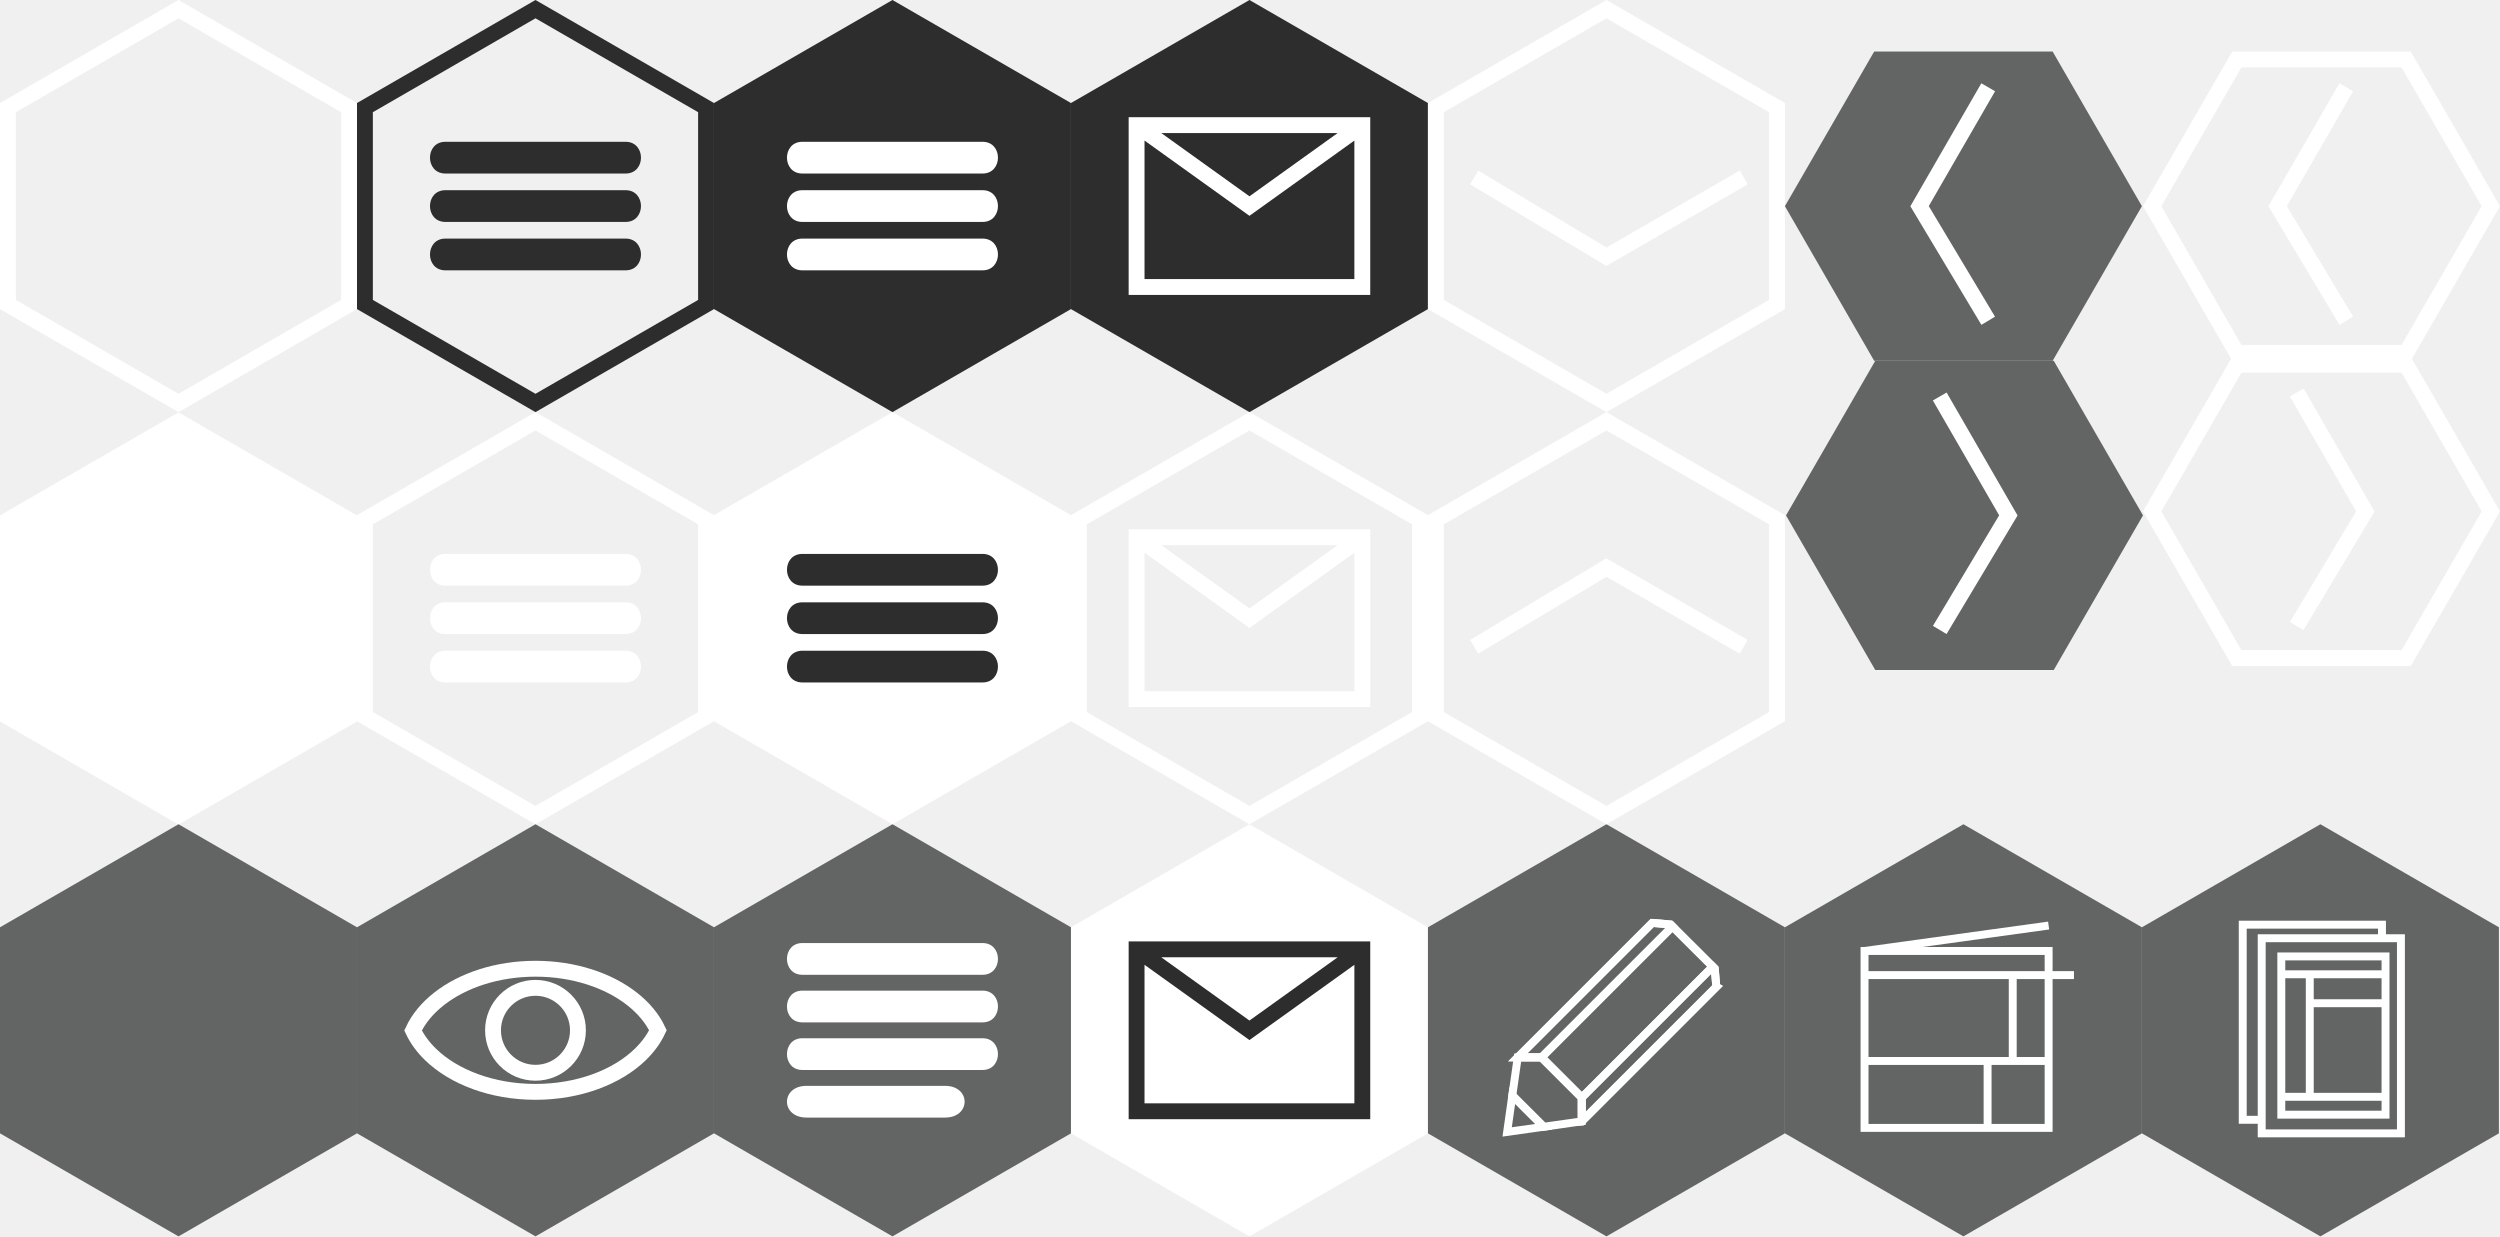
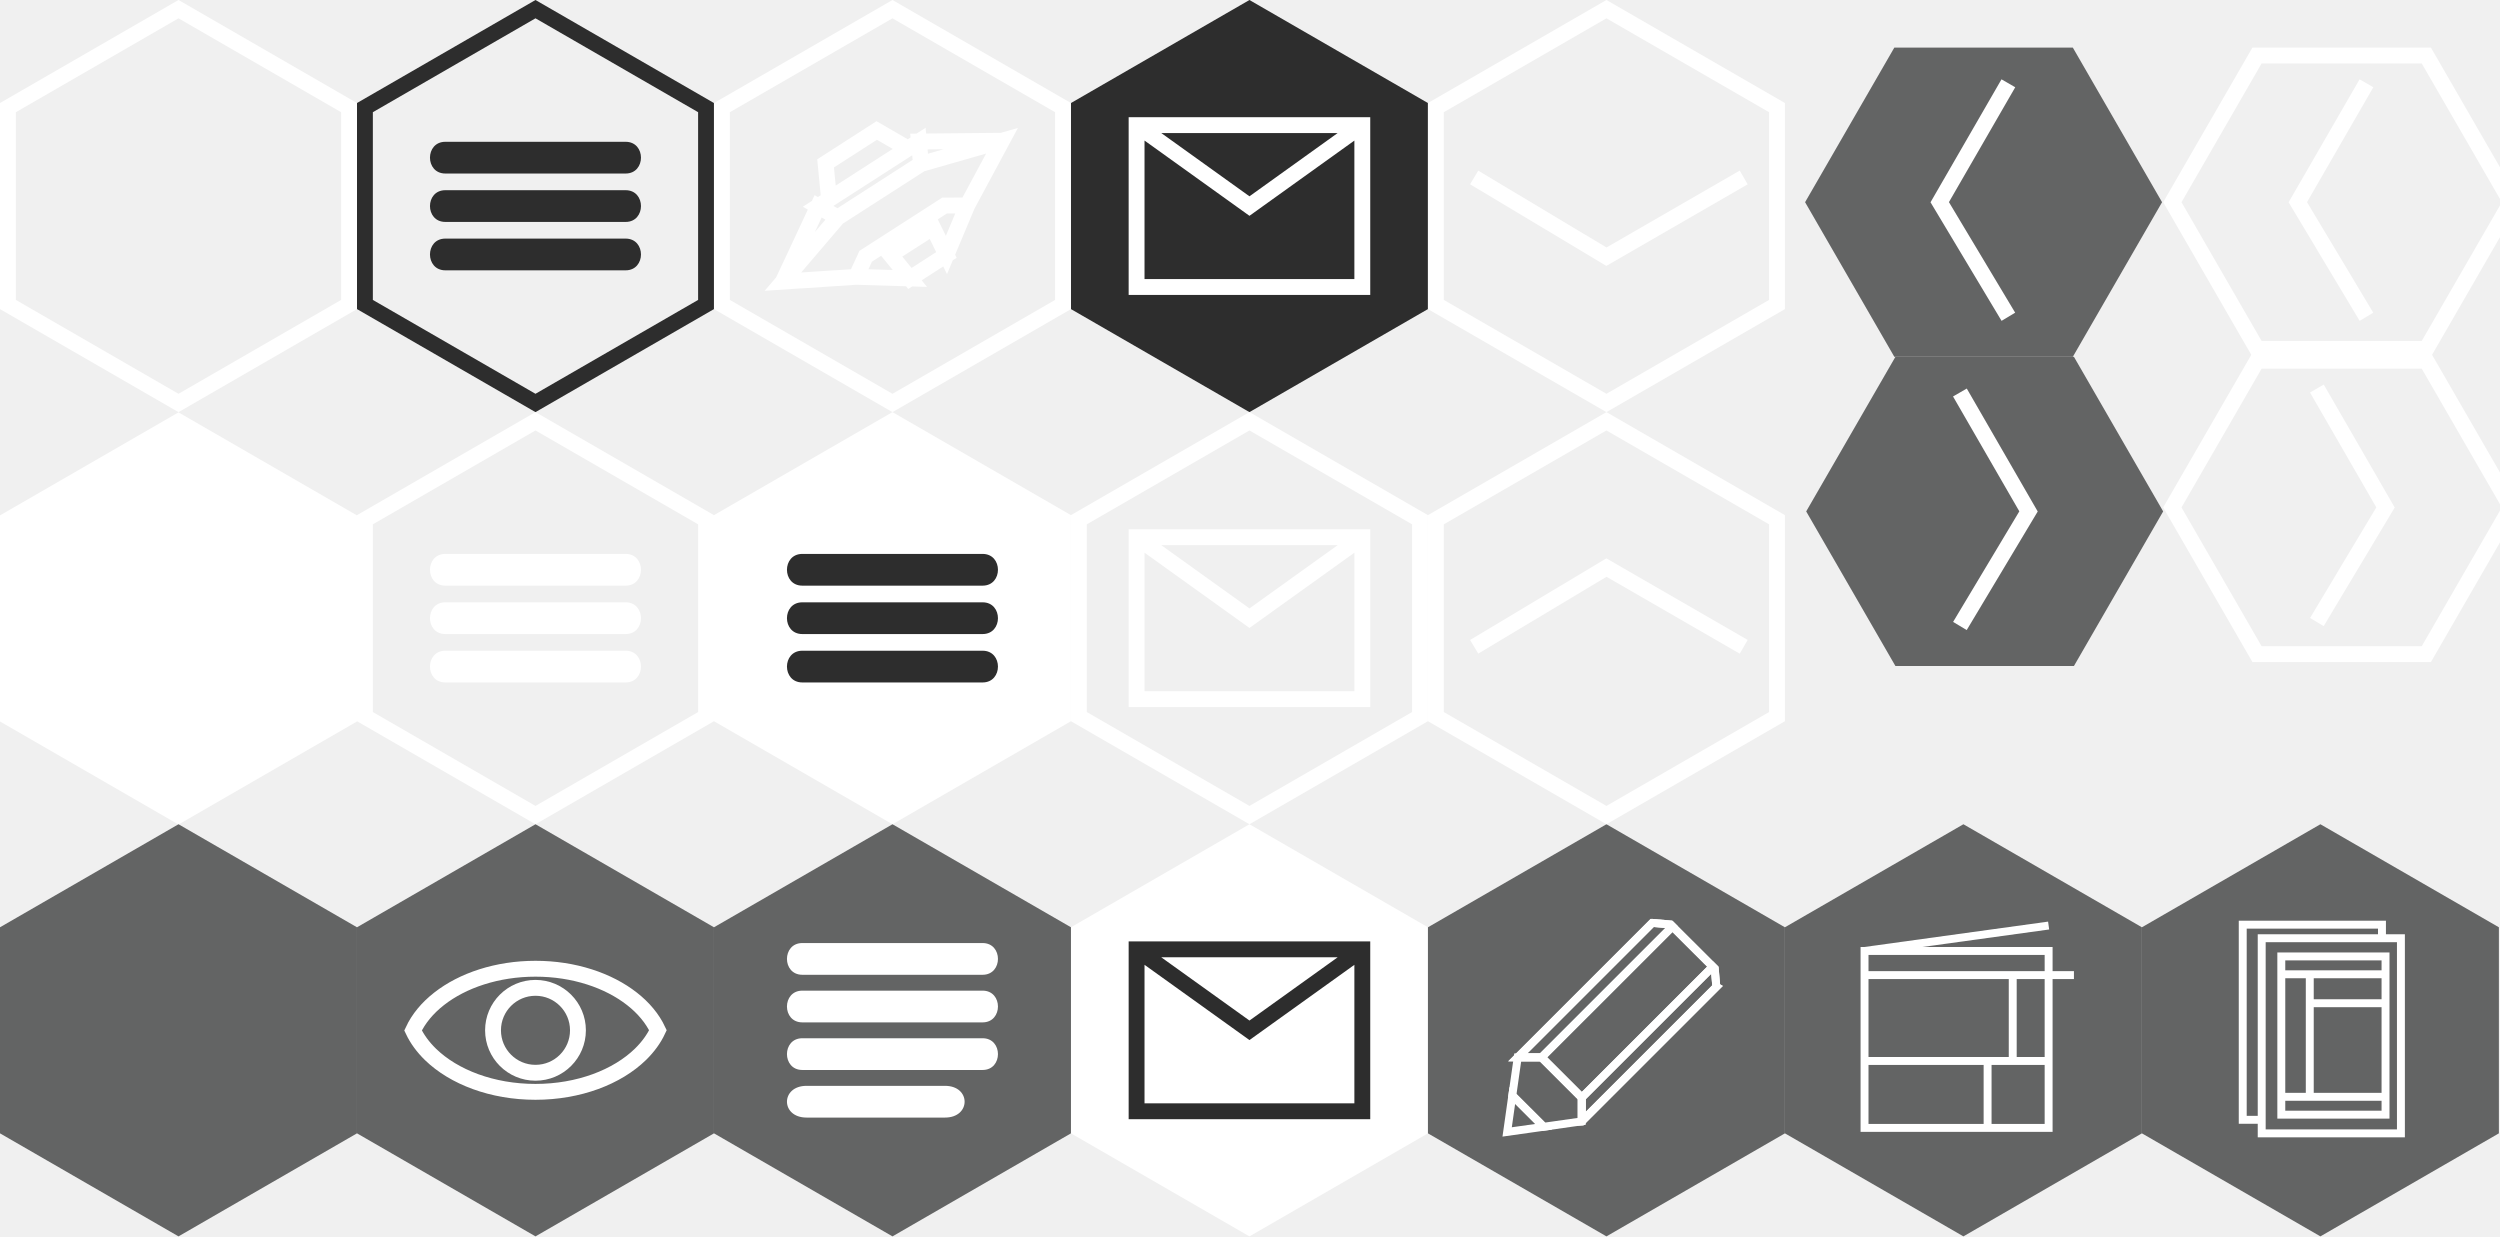
<svg xmlns="http://www.w3.org/2000/svg" version="1.1" id="Layer_1" x="0px" y="0px" width="315.143px" height="155.854px" viewBox="0 0 315.143 155.854" enable-background="new 0 0 315.143 155.854" xml:space="preserve">
  <g id="menu-dark">
    <g id="menu-inactive">
      <g id="menu">
        <g>
-           <path fill="#2D2D2D" d="M67.501,2.309l20.5,11.833v23.666l-20.5,11.833l-20.5-11.833V14.143L67.501,2.309 M67.501,0      l-22.5,12.987v25.977l22.5,12.988l22.5-12.988V12.988L67.501,0L67.501,0z" />
-         </g>
-       </g>
-       <g>
-         <g>
-           <g>
-             <path fill="#2D2D2D" d="M56.137,27.976c7.576,0,15.152,0,22.729,0c2.58,0,2.58-4,0-4c-7.577,0-15.153,0-22.729,0       C53.557,23.976,53.557,27.976,56.137,27.976L56.137,27.976z" />
-           </g>
-         </g>
-         <g>
-           <g>
-             <path fill="#2D2D2D" d="M56.137,34.077c7.576,0,15.152,0,22.729,0c2.58,0,2.58-4,0-4c-7.577,0-15.153,0-22.729,0       C53.557,30.077,53.557,34.077,56.137,34.077L56.137,34.077z" />
-           </g>
-         </g>
-         <g>
-           <g>
-             <path fill="#2D2D2D" d="M56.137,21.874c7.576,0,15.152,0,22.729,0c2.58,0,2.58-4,0-4c-7.577,0-15.153,0-22.729,0       C53.557,17.874,53.557,21.874,56.137,21.874L56.137,21.874z" />
+           <path fill="#2D2D2D" d="M67.501,2.309l20.5,11.833v23.666l-20.5,11.833l-20.5-11.833V14.143L67.501,2.309 M67.501,0      l-22.5,12.986v25.978l22.5,12.988l22.5-12.988V12.988L67.501,0L67.501,0z" />
+         </g>
+       </g>
+       <g>
+         <g>
+           <g>
+             <path fill="#2D2D2D" d="M56.137,27.976c7.576,0,15.152,0,22.729,0c2.579,0,2.579-4,0-4c-7.577,0-15.153,0-22.729,0       C53.557,23.976,53.557,27.976,56.137,27.976L56.137,27.976z" />
+           </g>
+         </g>
+         <g>
+           <g>
+             <path fill="#2D2D2D" d="M56.137,34.077c7.576,0,15.152,0,22.729,0c2.579,0,2.579-4,0-4c-7.577,0-15.153,0-22.729,0       C53.557,30.077,53.557,34.077,56.137,34.077L56.137,34.077z" />
+           </g>
+         </g>
+         <g>
+           <g>
+             <path fill="#2D2D2D" d="M56.137,21.874c7.576,0,15.152,0,22.729,0c2.579,0,2.579-4,0-4c-7.577,0-15.153,0-22.729,0       C53.557,17.874,53.557,21.874,56.137,21.874L56.137,21.874z" />
          </g>
        </g>
      </g>
    </g>
  </g>
  <g id="menu-light">
    <g id="menu-inactive-invert">
      <g id="menu_2_">
        <g>
-           <path fill="#FFFFFF" d="M67.501,54.26l20.5,11.833V89.76l-20.5,11.833l-20.5-11.833V66.094L67.501,54.26 M67.501,51.951      l-22.5,12.987v25.977l22.5,12.987l22.5-12.987V64.939L67.501,51.951L67.501,51.951z" />
-         </g>
-       </g>
-       <g>
-         <g>
-           <g>
-             <path fill="#FFFFFF" d="M56.137,79.927c7.576,0,15.152,0,22.729,0c2.58,0,2.58-4,0-4c-7.577,0-15.153,0-22.729,0       C53.557,75.927,53.557,79.927,56.137,79.927L56.137,79.927z" />
-           </g>
-         </g>
-         <g>
-           <g>
-             <path fill="#FFFFFF" d="M56.137,86.028c7.576,0,15.152,0,22.729,0c2.58,0,2.58-4,0-4c-7.577,0-15.153,0-22.729,0       C53.557,82.028,53.557,86.028,56.137,86.028L56.137,86.028z" />
-           </g>
-         </g>
-         <g>
-           <g>
-             <path fill="#FFFFFF" d="M56.137,73.825c7.576,0,15.152,0,22.729,0c2.58,0,2.58-4,0-4c-7.577,0-15.153,0-22.729,0       C53.557,69.825,53.557,73.825,56.137,73.825L56.137,73.825z" />
-           </g>
-         </g>
-       </g>
-     </g>
-   </g>
-   <g id="menu-dark-active">
-     <g id="menu-active">
-       <g id="menu_1_">
-         <g>
-           <polygon fill="#2D2D2D" points="90.001,12.988 112.501,0 135.001,12.988 135.001,38.963 112.501,51.951 90.001,38.963     " />
-         </g>
-       </g>
-       <g>
-         <g>
-           <g>
-             <path fill="#FFFFFF" d="M101.137,27.976c7.575,0,15.152,0,22.729,0c2.58,0,2.58-4,0-4c-7.576,0-15.153,0-22.729,0       C98.557,23.976,98.557,27.976,101.137,27.976L101.137,27.976z" />
-           </g>
-         </g>
-         <g>
-           <g>
-             <path fill="#FFFFFF" d="M101.137,34.077c7.575,0,15.152,0,22.729,0c2.58,0,2.58-4,0-4c-7.576,0-15.153,0-22.729,0       C98.557,30.077,98.557,34.077,101.137,34.077L101.137,34.077z" />
-           </g>
-         </g>
-         <g>
-           <g>
-             <path fill="#FFFFFF" d="M101.137,21.874c7.575,0,15.152,0,22.729,0c2.58,0,2.58-4,0-4c-7.576,0-15.153,0-22.729,0       C98.557,17.874,98.557,21.874,101.137,21.874L101.137,21.874z" />
+           <path fill="#FFFFFF" d="M67.501,54.26l20.5,11.833V89.76l-20.5,11.833l-20.5-11.833V66.094L67.501,54.26 M67.501,51.951      l-22.5,12.986v25.978l22.5,12.986l22.5-12.986V64.939L67.501,51.951L67.501,51.951z" />
+         </g>
+       </g>
+       <g>
+         <g>
+           <g>
+             <path fill="#FFFFFF" d="M56.137,79.927c7.576,0,15.152,0,22.729,0c2.579,0,2.579-4,0-4c-7.577,0-15.153,0-22.729,0       C53.557,75.927,53.557,79.927,56.137,79.927L56.137,79.927z" />
+           </g>
+         </g>
+         <g>
+           <g>
+             <path fill="#FFFFFF" d="M56.137,86.028c7.576,0,15.152,0,22.729,0c2.579,0,2.579-4,0-4c-7.577,0-15.153,0-22.729,0       C53.557,82.028,53.557,86.028,56.137,86.028L56.137,86.028z" />
+           </g>
+         </g>
+         <g>
+           <g>
+             <path fill="#FFFFFF" d="M56.137,73.825c7.576,0,15.152,0,22.729,0c2.579,0,2.579-4,0-4c-7.577,0-15.153,0-22.729,0       C53.557,69.825,53.557,73.825,56.137,73.825L56.137,73.825z" />
          </g>
        </g>
      </g>
    </g>
  </g>
  <g id="menu-light-active">
    <g id="menu-active-invert">
      <g id="menu_3_">
        <g>
          <polygon fill="#FFFFFF" points="90.001,64.939 112.501,51.951 135.001,64.939 135.001,90.915 112.501,103.902 90.001,90.915           " />
        </g>
      </g>
      <g>
        <g>
          <g>
-             <path fill="#2D2D2D" d="M101.137,79.927c7.575,0,15.152,0,22.729,0c2.579,0,2.579-4,0-4c-7.576,0-15.153,0-22.729,0       C98.557,75.927,98.557,79.927,101.137,79.927L101.137,79.927z" />
-           </g>
-         </g>
-         <g>
-           <g>
-             <path fill="#2D2D2D" d="M101.137,86.028c7.575,0,15.152,0,22.729,0c2.579,0,2.579-4,0-4c-7.576,0-15.153,0-22.729,0       C98.557,82.028,98.557,86.028,101.137,86.028L101.137,86.028z" />
-           </g>
-         </g>
-         <g>
-           <g>
-             <path fill="#2D2D2D" d="M101.137,73.825c7.575,0,15.152,0,22.729,0c2.579,0,2.579-4,0-4c-7.576,0-15.153,0-22.729,0       C98.557,69.825,98.557,73.825,101.137,73.825L101.137,73.825z" />
+             <path fill="#2D2D2D" d="M101.137,79.927c7.575,0,15.152,0,22.729,0c2.578,0,2.578-4,0-4c-7.576,0-15.153,0-22.729,0       C98.557,75.927,98.557,79.927,101.137,79.927L101.137,79.927z" />
+           </g>
+         </g>
+         <g>
+           <g>
+             <path fill="#2D2D2D" d="M101.137,86.028c7.575,0,15.152,0,22.729,0c2.578,0,2.578-4,0-4c-7.576,0-15.153,0-22.729,0       C98.557,82.028,98.557,86.028,101.137,86.028L101.137,86.028z" />
+           </g>
+         </g>
+         <g>
+           <g>
+             <path fill="#2D2D2D" d="M101.137,73.825c7.575,0,15.152,0,22.729,0c2.578,0,2.578-4,0-4c-7.576,0-15.153,0-22.729,0       C98.557,69.825,98.557,73.825,101.137,73.825L101.137,73.825z" />
          </g>
        </g>
      </g>
    </g>
  </g>
  <g id="mail-dark-active">
    <g id="Mail_1_">
      <polygon fill="#2D2D2D" points="135.001,12.988 157.501,0 180.001,12.988 180.001,38.963 157.501,51.951 135.001,38.963   " />
-       <path fill="none" stroke="#FFFFFF" stroke-width="2" stroke-miterlimit="10" d="M171.729,36.181h-28.454v-20.41h28.454V36.181z     M143.275,15.771l14.227,10.205l14.229-10.205" />
+       <path fill="none" stroke="#FFFFFF" stroke-width="2" stroke-miterlimit="10" d="M171.729,36.181h-28.454v-20.41h28.454V36.181z     M143.275,15.771l14.228,10.205l14.229-10.205" />
    </g>
  </g>
  <g id="mail-light-active">
    <g id="Mail-inver-active">
      <polygon fill="#FFFFFF" points="135.001,116.89 157.501,103.902 180.001,116.89 180.001,142.866 157.501,155.854 135.001,142.866       " />
-       <path fill="none" stroke="#2D2D2D" stroke-width="2" stroke-miterlimit="10" d="M171.729,140.083h-28.454v-20.41h28.454V140.083z     M143.275,119.673l14.227,10.205l14.229-10.205" />
+       <path fill="none" stroke="#2D2D2D" stroke-width="2" stroke-miterlimit="10" d="M171.729,140.083h-28.454v-20.41h28.454V140.083z     M143.275,119.673l14.228,10.205l14.229-10.205" />
    </g>
  </g>
  <g id="design-type">
    <g id="Web_1_">
      <polygon fill="#636464" points="270.002,116.891 292.502,103.902 315.002,116.891 315.002,142.866 292.502,155.854     270.002,142.866   " />
-       <path fill="none" stroke="#FFFFFF" d="M300.264,116.561v1.709h-15.16v22.889h-2.391v-24.598H300.264L300.264,116.561z     M285.104,118.27v24.598h17.549V118.27H285.104z M300.713,120.565h-13.138v2.25h13.138V120.565z M300.713,138.261h-13.138v2.25    h13.138V138.261z M291.163,122.815h-3.588v15.445h3.588V122.815z M300.713,122.815h-9.55v3.648h9.55V122.815z M300.713,126.464    h-9.55v11.797h9.55V126.464z" />
+       <path fill="none" stroke="#FFFFFF" d="M300.264,116.561v1.709h-15.16v22.89h-2.391v-24.599H300.264L300.264,116.561z     M285.104,118.27v24.599h17.549V118.27H285.104z M300.713,120.565h-13.138v2.25h13.138V120.565z M300.713,138.261h-13.138v2.25    h13.138V138.261z M291.163,122.815h-3.588v15.445h3.588V122.815z M300.713,122.815h-9.55v3.648h9.55V122.815z M300.713,126.464    h-9.55v11.797h9.55V126.464z" />
    </g>
    <g id="Print_1_">
      <polygon fill="#636464" points="225.002,116.89 247.502,103.902 270.002,116.89 270.002,142.866 247.502,155.854 225.002,142.866       " />
-       <path id="printer_1_" fill="none" stroke="#FFFFFF" stroke-miterlimit="10" d="M258.244,133.742h-23.206v-13.866h23.206V133.742z     M250.551,133.742h-15.513v8.435h15.513V133.742z M258.244,133.742h-7.693v8.435h7.693V133.742z M258.244,122.917h-4.525v10.825    h4.525V122.917z M235.038,119.876l23.206-3.204 M258.244,119.876h-23.206v3.041h23.206V119.876z M258.244,122.917h3.192" />
+       <path id="printer_1_" fill="none" stroke="#FFFFFF" stroke-miterlimit="10" d="M258.244,133.742h-23.206v-13.866h23.206V133.742z     M250.551,133.742h-15.513v8.435h15.513V133.742z M258.244,133.742h-7.693v8.435h7.693V133.742z M258.244,122.917h-4.525v10.825    h4.525V122.917z M235.038,119.876l23.206-3.204 M258.244,119.876h-23.206v3.041h23.206V119.876z M258.244,122.917h3.191" />
    </g>
    <g id="Drawn_1_">
      <polygon fill="#636464" points="202.504,103.902 180.002,116.892 180.002,142.867 202.504,155.854 225.002,142.867     225.002,116.892   " />
      <g id="PENCIL_1_">
-         <polygon fill="none" stroke="#FFFFFF" stroke-miterlimit="10" points="199.396,141.355 199.391,141.355 199.391,138.361      194.32,133.292 191.321,133.292 208.278,116.337 208.288,116.337 210.572,116.536 210.828,116.787 215.905,121.853      216.156,122.104 216.354,124.391 216.361,124.395    " />
+         <polygon fill="none" stroke="#FFFFFF" stroke-miterlimit="10" points="199.396,141.355 199.391,141.355 199.391,138.361      194.32,133.292 191.321,133.292 208.278,116.337 208.288,116.337 210.573,116.536 210.828,116.787 215.905,121.853      216.156,122.104 216.354,124.391 216.361,124.395    " />
        <polygon fill="none" stroke="#FFFFFF" stroke-miterlimit="10" points="216.361,124.395 199.396,141.355 199.391,141.355      199.391,138.361 214.229,123.528 215.905,121.853 216.156,122.104 216.354,124.391    " />
-         <polygon fill="none" stroke="#FFFFFF" stroke-miterlimit="10" points="210.828,116.787 194.32,133.292 191.321,133.292      208.278,116.337 208.288,116.337 210.572,116.536    " />
+         <polygon fill="none" stroke="#FFFFFF" stroke-miterlimit="10" points="210.828,116.787 194.32,133.292 191.321,133.292      208.278,116.337 208.288,116.337 210.573,116.536    " />
        <polygon fill="none" stroke="#FFFFFF" stroke-miterlimit="10" points="215.905,121.853 214.229,123.528 199.391,138.361      194.32,133.292 210.828,116.787    " />
        <polygon fill="none" stroke="#FFFFFF" stroke-miterlimit="10" points="199.391,138.361 199.391,141.355 194.597,142.037      190.639,138.087 191.321,133.292 194.32,133.292    " />
        <polygon fill="none" stroke="#FFFFFF" stroke-miterlimit="10" points="194.597,142.037 189.987,142.689 190.639,138.087    " />
      </g>
    </g>
  </g>
  <g id="mail-light">
    <g id="Mail-invert">
      <g>
-         <path fill="#FFFFFF" d="M157.501,54.26l20.5,11.833V89.76l-20.5,11.833l-20.5-11.833V66.094L157.501,54.26 M157.501,51.951     l-22.5,12.987v25.977l22.5,12.987l22.5-12.987V64.939L157.501,51.951L157.501,51.951z" />
-       </g>
-       <path fill="none" stroke="#FFFFFF" stroke-width="2" stroke-miterlimit="10" d="M171.729,88.132h-28.454v-20.41h28.454V88.132z     M143.275,67.722l14.227,10.205l14.229-10.205" />
+         <path fill="#FFFFFF" d="M157.501,54.26l20.5,11.833V89.76l-20.5,11.833l-20.5-11.833V66.094L157.501,54.26 M157.501,51.951     l-22.5,12.986v25.978l22.5,12.986l22.5-12.986V64.939L157.501,51.951L157.501,51.951z" />
+       </g>
+       <path fill="none" stroke="#FFFFFF" stroke-width="2" stroke-miterlimit="10" d="M171.729,88.132h-28.454v-20.41h28.454V88.132z     M143.275,67.722l14.228,10.205l14.229-10.205" />
    </g>
  </g>
  <g id="arrowdown_1_">
    <g id="arrowdown">
      <g>
-         <path fill="#FFFFFF" d="M202.502,2.309l20.5,11.833v23.666l-20.5,11.833l-20.5-11.833V14.143L202.502,2.309 M202.502,0     l-22.5,12.987v25.977l22.5,12.988l22.5-12.988V12.988L202.502,0L202.502,0z" />
+         <path fill="#FFFFFF" d="M202.502,2.309l20.5,11.833v23.666l-20.5,11.833l-20.5-11.833V14.143L202.502,2.309 M202.502,0     l-22.5,12.986v25.978l22.5,12.988l22.5-12.988V12.988L202.502,0L202.502,0z" />
      </g>
      <polyline fill="none" stroke="#FFFFFF" stroke-width="2" stroke-miterlimit="10" points="219.807,22.369 202.502,32.357     185.828,22.369   " />
    </g>
  </g>
  <g id="arrowup_1_">
    <g id="arrowup">
      <g>
-         <path fill="#FFFFFF" d="M202.502,54.26l20.5,11.833V89.76l-20.5,11.833l-20.5-11.834V66.095L202.502,54.26 M202.502,51.951     l-22.5,12.987v25.976l22.5,12.987l22.5-12.987V64.939L202.502,51.951L202.502,51.951z" />
+         <path fill="#FFFFFF" d="M202.502,54.26l20.5,11.833V89.76l-20.5,11.833l-20.5-11.834V66.095L202.502,54.26 M202.502,51.951     l-22.5,12.986v25.977l22.5,12.986l22.5-12.986V64.939L202.502,51.951L202.502,51.951z" />
      </g>
      <polyline fill="none" stroke="#FFFFFF" stroke-width="2" stroke-miterlimit="10" points="219.807,81.534 202.502,71.546     185.828,81.534   " />
    </g>
  </g>
  <g id="arrowleft_1_">
    <g id="arrowleft">
      <g>
-         <path fill="#FFFFFF" d="M302.736,8.5l10.096,17.489l-10.096,17.489h-20.189L272.451,25.99L282.547,8.5H302.736 M303.892,6.5     h-22.5l-11.25,19.489l11.25,19.489h22.5l11.25-19.489L303.892,6.5L303.892,6.5z" />
-       </g>
-       <polyline fill="none" stroke="#FFFFFF" stroke-width="2" stroke-miterlimit="10" points="295.766,11.001 287.114,25.99     295.766,40.433   " />
+         <path fill="#FFFFFF" d="M305.278,7.999l10.097,17.489l-10.097,17.488h-20.188l-10.096-17.487l10.096-17.49H305.278      M306.434,5.999h-22.5l-11.25,19.489l11.25,19.488h22.5l11.25-19.488L306.434,5.999L306.434,5.999z" />
+       </g>
+       <polyline fill="none" stroke="#FFFFFF" stroke-width="2" stroke-miterlimit="10" points="298.308,10.5 289.656,25.489     298.308,39.931   " />
    </g>
  </g>
  <g id="arrowright_1_">
    <g id="arrowright_2_">
      <g>
-         <path fill="#FFFFFF" d="M302.736,46.979l10.096,17.489l-10.096,17.49h-20.189l-10.096-17.49l10.096-17.489H302.736      M303.892,44.979h-22.5l-11.25,19.489l11.25,19.49h22.5l11.25-19.49L303.892,44.979L303.892,44.979z" />
-       </g>
-       <polyline fill="none" stroke="#FFFFFF" stroke-width="2" stroke-miterlimit="10" points="289.518,49.48 298.169,64.469     289.518,78.912   " />
+         <path fill="#FFFFFF" d="M305.278,46.477l10.097,17.489l-10.097,17.49h-20.188l-10.096-17.49l10.096-17.489H305.278      M306.434,44.477h-22.5l-11.25,19.489l11.25,19.49h22.5l11.25-19.49L306.434,44.477L306.434,44.477z" />
+       </g>
+       <polyline fill="none" stroke="#FFFFFF" stroke-width="2" stroke-miterlimit="10" points="292.06,48.978 300.711,63.968     292.06,78.411   " />
    </g>
  </g>
  <g id="arrowleft-dark">
    <g id="arrowleft-fill_1_">
      <g>
-         <polygon fill="#636464" points="258.752,45.479 270.002,25.99 258.752,6.5 236.252,6.5 225.002,25.99 236.252,45.479    " />
-       </g>
-       <polyline fill="none" stroke="#FFFFFF" stroke-width="2" stroke-miterlimit="10" points="250.627,11.001 241.975,25.99     250.627,40.433   " />
+         <polygon fill="#636464" points="261.294,44.977 272.544,25.489 261.294,5.999 238.794,5.999 227.544,25.489 238.794,44.977         " />
+       </g>
+       <polyline fill="none" stroke="#FFFFFF" stroke-width="2" stroke-miterlimit="10" points="253.169,10.5 244.517,25.489     253.169,39.931   " />
    </g>
  </g>
  <g id="arrowright-dark">
    <g id="arrowright-fill_1_">
      <g>
-         <polygon fill="#636464" points="236.391,84.459 225.141,64.969 236.391,45.479 258.891,45.479 270.141,64.969 258.891,84.459         " />
-       </g>
-       <polyline fill="none" stroke="#FFFFFF" stroke-width="2" stroke-miterlimit="10" points="244.518,49.98 253.168,64.969     244.518,79.412   " />
+         <polygon fill="#636464" points="238.933,83.958 227.683,64.468 238.933,44.977 261.433,44.977 272.683,64.468 261.433,83.958         " />
+       </g>
+       <polyline fill="none" stroke="#FFFFFF" stroke-width="2" stroke-miterlimit="10" points="247.06,49.478 255.71,64.468     247.06,78.911   " />
    </g>
  </g>
  <g id="empty">
    <g id="empty-fill">
-       <path fill="#FFFFFF" d="M22.501,2.309L43,14.143v23.666L22.501,49.642L2,37.809V14.143L22.501,2.309 M22.501,0L0,12.988v25.977    l22.501,12.988L45,38.963V12.988L22.501,0L22.501,0z" />
+       <path fill="#FFFFFF" d="M22.501,2.309L43,14.143v23.666L22.501,49.642L2,37.809V14.143L22.501,2.309 M22.501,0L0,12.988v25.978    l22.501,12.988L45,38.963V12.988L22.501,0L22.501,0z" />
    </g>
    <g id="empty-invert_1_">
      <polygon fill="#FFFFFF" points="0,64.971 22.501,51.983 45,64.971 45,90.947 22.501,103.935 0,90.947   " />
    </g>
    <g id="empty-fill-dark">
      <polygon fill="#636464" points="0,116.89 22.501,103.902 45,116.89 45,142.866 22.501,155.854 0,142.866   " />
    </g>
  </g>
  <g id="look">
    <polygon fill="#636464" points="45.002,116.89 67.503,103.902 90.002,116.89 90.002,142.866 67.503,155.854 45.002,142.866  " />
    <g>
      <circle fill="none" stroke="#FFFFFF" stroke-width="2" stroke-miterlimit="10" cx="67.502" cy="129.878" r="5.353" />
-       <path fill="none" stroke="#FFFFFF" stroke-width="2" stroke-miterlimit="10" d="M82.936,129.868    c-0.508,1.092-1.255,2.109-2.191,3.027c-2.941,2.871-7.78,4.742-13.25,4.742c-5.454,0-10.278-1.861-13.223-4.715    c-0.943-0.916-1.692-1.934-2.205-3.023c0.69-1.49,1.823-2.844,3.284-3.988c2.972-2.328,7.315-3.795,12.157-3.795    c4.847,0,9.196,1.473,12.17,3.807C81.124,127.056,82.245,128.396,82.936,129.868z" />
+       <path fill="none" stroke="#FFFFFF" stroke-width="2" stroke-miterlimit="10" d="M82.936,129.868    c-0.508,1.092-1.255,2.108-2.19,3.026c-2.941,2.871-7.78,4.742-13.25,4.742c-5.454,0-10.278-1.861-13.224-4.715    c-0.942-0.916-1.691-1.935-2.205-3.023c0.69-1.489,1.823-2.844,3.284-3.987c2.973-2.328,7.315-3.795,12.157-3.795    c4.847,0,9.196,1.473,12.17,3.807C81.124,127.056,82.245,128.396,82.936,129.868z" />
    </g>
  </g>
  <polygon fill="#636464" points="90.002,116.89 112.503,103.902 135.002,116.89 135.002,142.866 112.503,155.854 90.002,142.866 " />
  <g>
    <path fill="#FFFFFF" d="M101.671,140.878c9.664,0,7.792,0,17.457,0c3.292,0,3.292-4,0-4c-9.665,0-7.792,0-17.457,0   C98.38,136.878,98.38,140.878,101.671,140.878L101.671,140.878z" />
-     <path fill="#FFFFFF" d="M101.137,128.878c7.575,0,15.152,0,22.729,0c2.58,0,2.58-4,0-4c-7.576,0-15.153,0-22.729,0   C98.557,124.878,98.557,128.878,101.137,128.878L101.137,128.878z" />
-     <path fill="#FFFFFF" d="M101.137,134.878c7.575,0,15.152,0,22.729,0c2.58,0,2.58-4,0-4c-7.576,0-15.153,0-22.729,0   C98.557,130.878,98.557,134.878,101.137,134.878L101.137,134.878z" />
-     <path fill="#FFFFFF" d="M101.137,122.878c7.575,0,15.152,0,22.729,0c2.58,0,2.58-4,0-4c-7.576,0-15.153,0-22.729,0   C98.557,118.878,98.557,122.878,101.137,122.878L101.137,122.878z" />
+     <path fill="#FFFFFF" d="M101.137,128.878c7.575,0,15.152,0,22.729,0c2.579,0,2.579-4,0-4c-7.576,0-15.153,0-22.729,0   C98.557,124.878,98.557,128.878,101.137,128.878L101.137,128.878z" />
+     <path fill="#FFFFFF" d="M101.137,134.878c7.575,0,15.152,0,22.729,0c2.579,0,2.579-4,0-4c-7.576,0-15.153,0-22.729,0   C98.557,130.878,98.557,134.878,101.137,134.878L101.137,134.878z" />
+     <path fill="#FFFFFF" d="M101.137,122.878c7.575,0,15.152,0,22.729,0c2.579,0,2.579-4,0-4c-7.576,0-15.153,0-22.729,0   C98.557,118.878,98.557,122.878,101.137,122.878L101.137,122.878z" />
+   </g>
+   <g>
+     <g>
+       <path fill="#FFFFFF" d="M112.502,2.311l20.5,11.833v23.665l-20.5,11.834l-20.5-11.834V14.144L112.502,2.311 M112.502,0.001    l-22.5,12.987v25.976l22.5,12.988l22.5-12.988V12.989L112.502,0.001L112.502,0.001z" />
+     </g>
+     <path fill="none" stroke="#FFFFFF" stroke-width="2" d="M116.094,20.671l-10.496,6.747l-6.905,8.085l9.238-0.608l1.197-2.592   l9.942-6.393l2.855-0.013l4.386-8.154L116.094,20.671z M115.834,17.841l-1.382,0.888l-9.944,6.393l-1.379,0.887l2.469,1.41   l10.496-6.747L115.834,17.841z M115.834,17.841l0.26,2.83l10.218-2.928L115.834,17.841z M110.517,16.449l-6.446,4.146l0.438,4.525   l9.944-6.393L110.517,16.449z M117.6,28.677l-5.344,3.435l2.444,2.989l4.604-2.96L117.6,28.677z M103.129,26.008l-4.437,9.495   l6.905-8.085L103.129,26.008z M121.926,25.898l-2.621,6.243l-1.705-3.464l-5.344,3.435l2.444,2.989l-6.77-0.206l1.197-2.592   l9.942-6.393L121.926,25.898z" />
  </g>
</svg>
